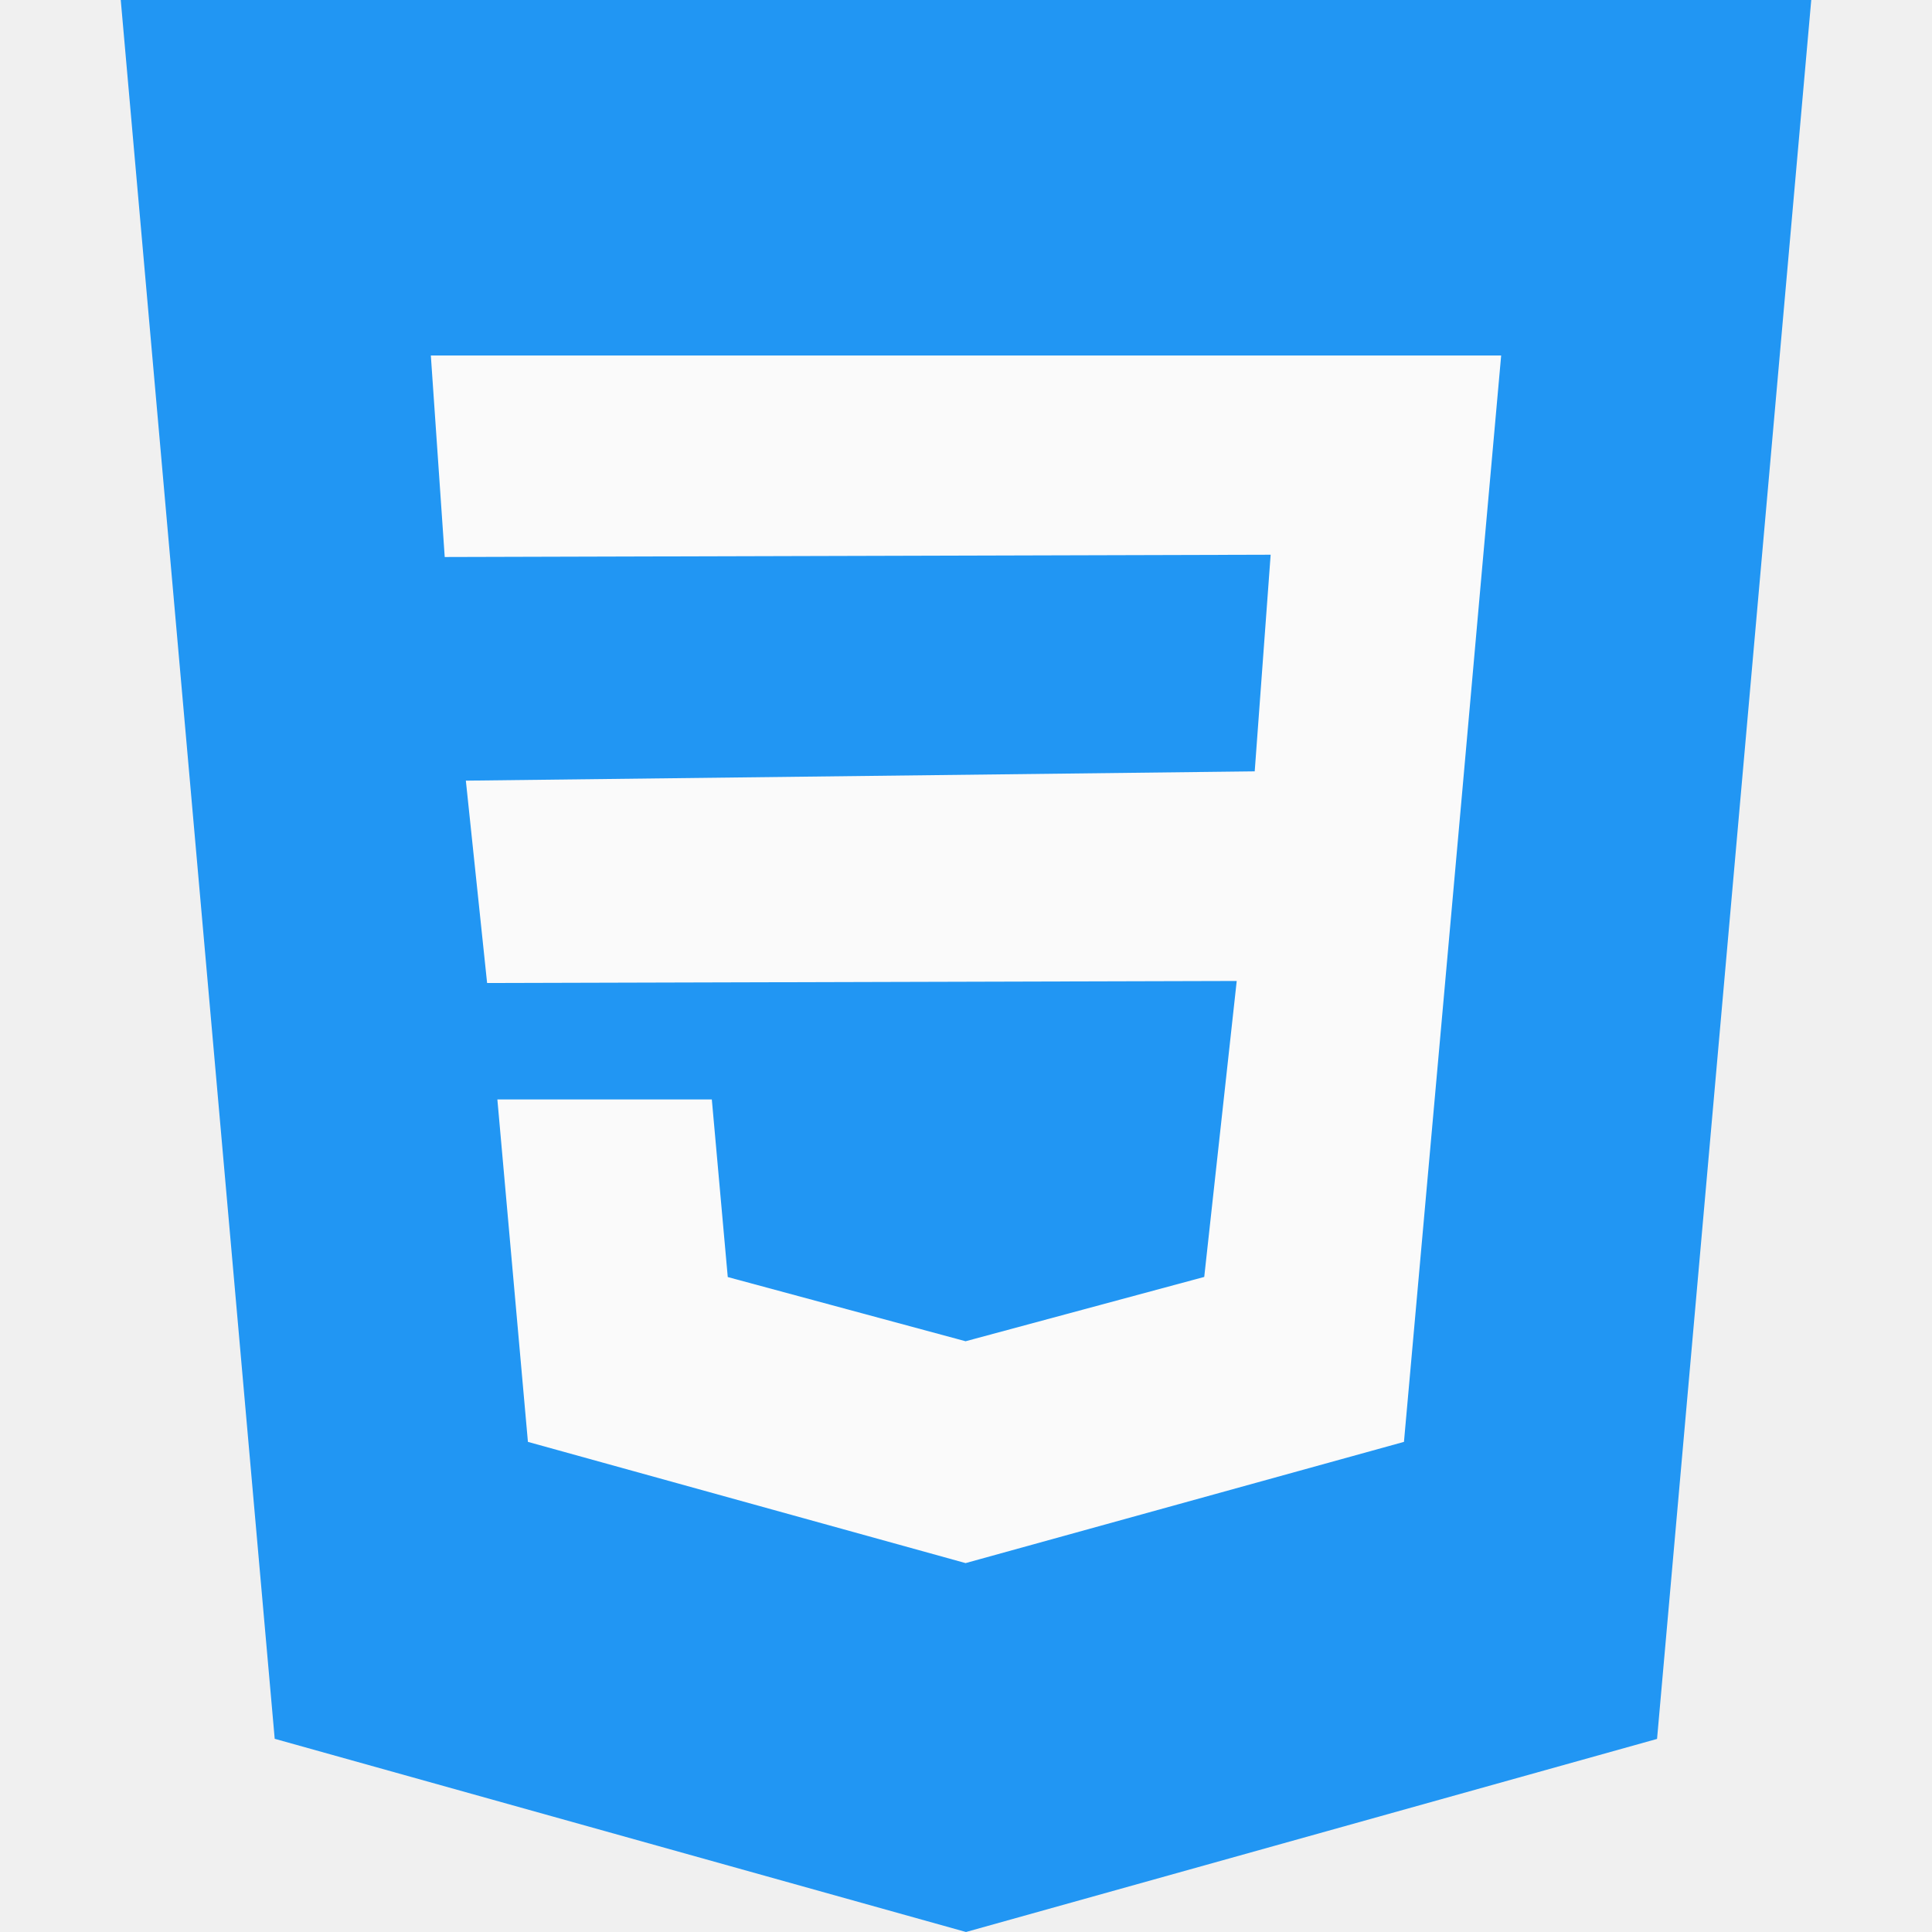
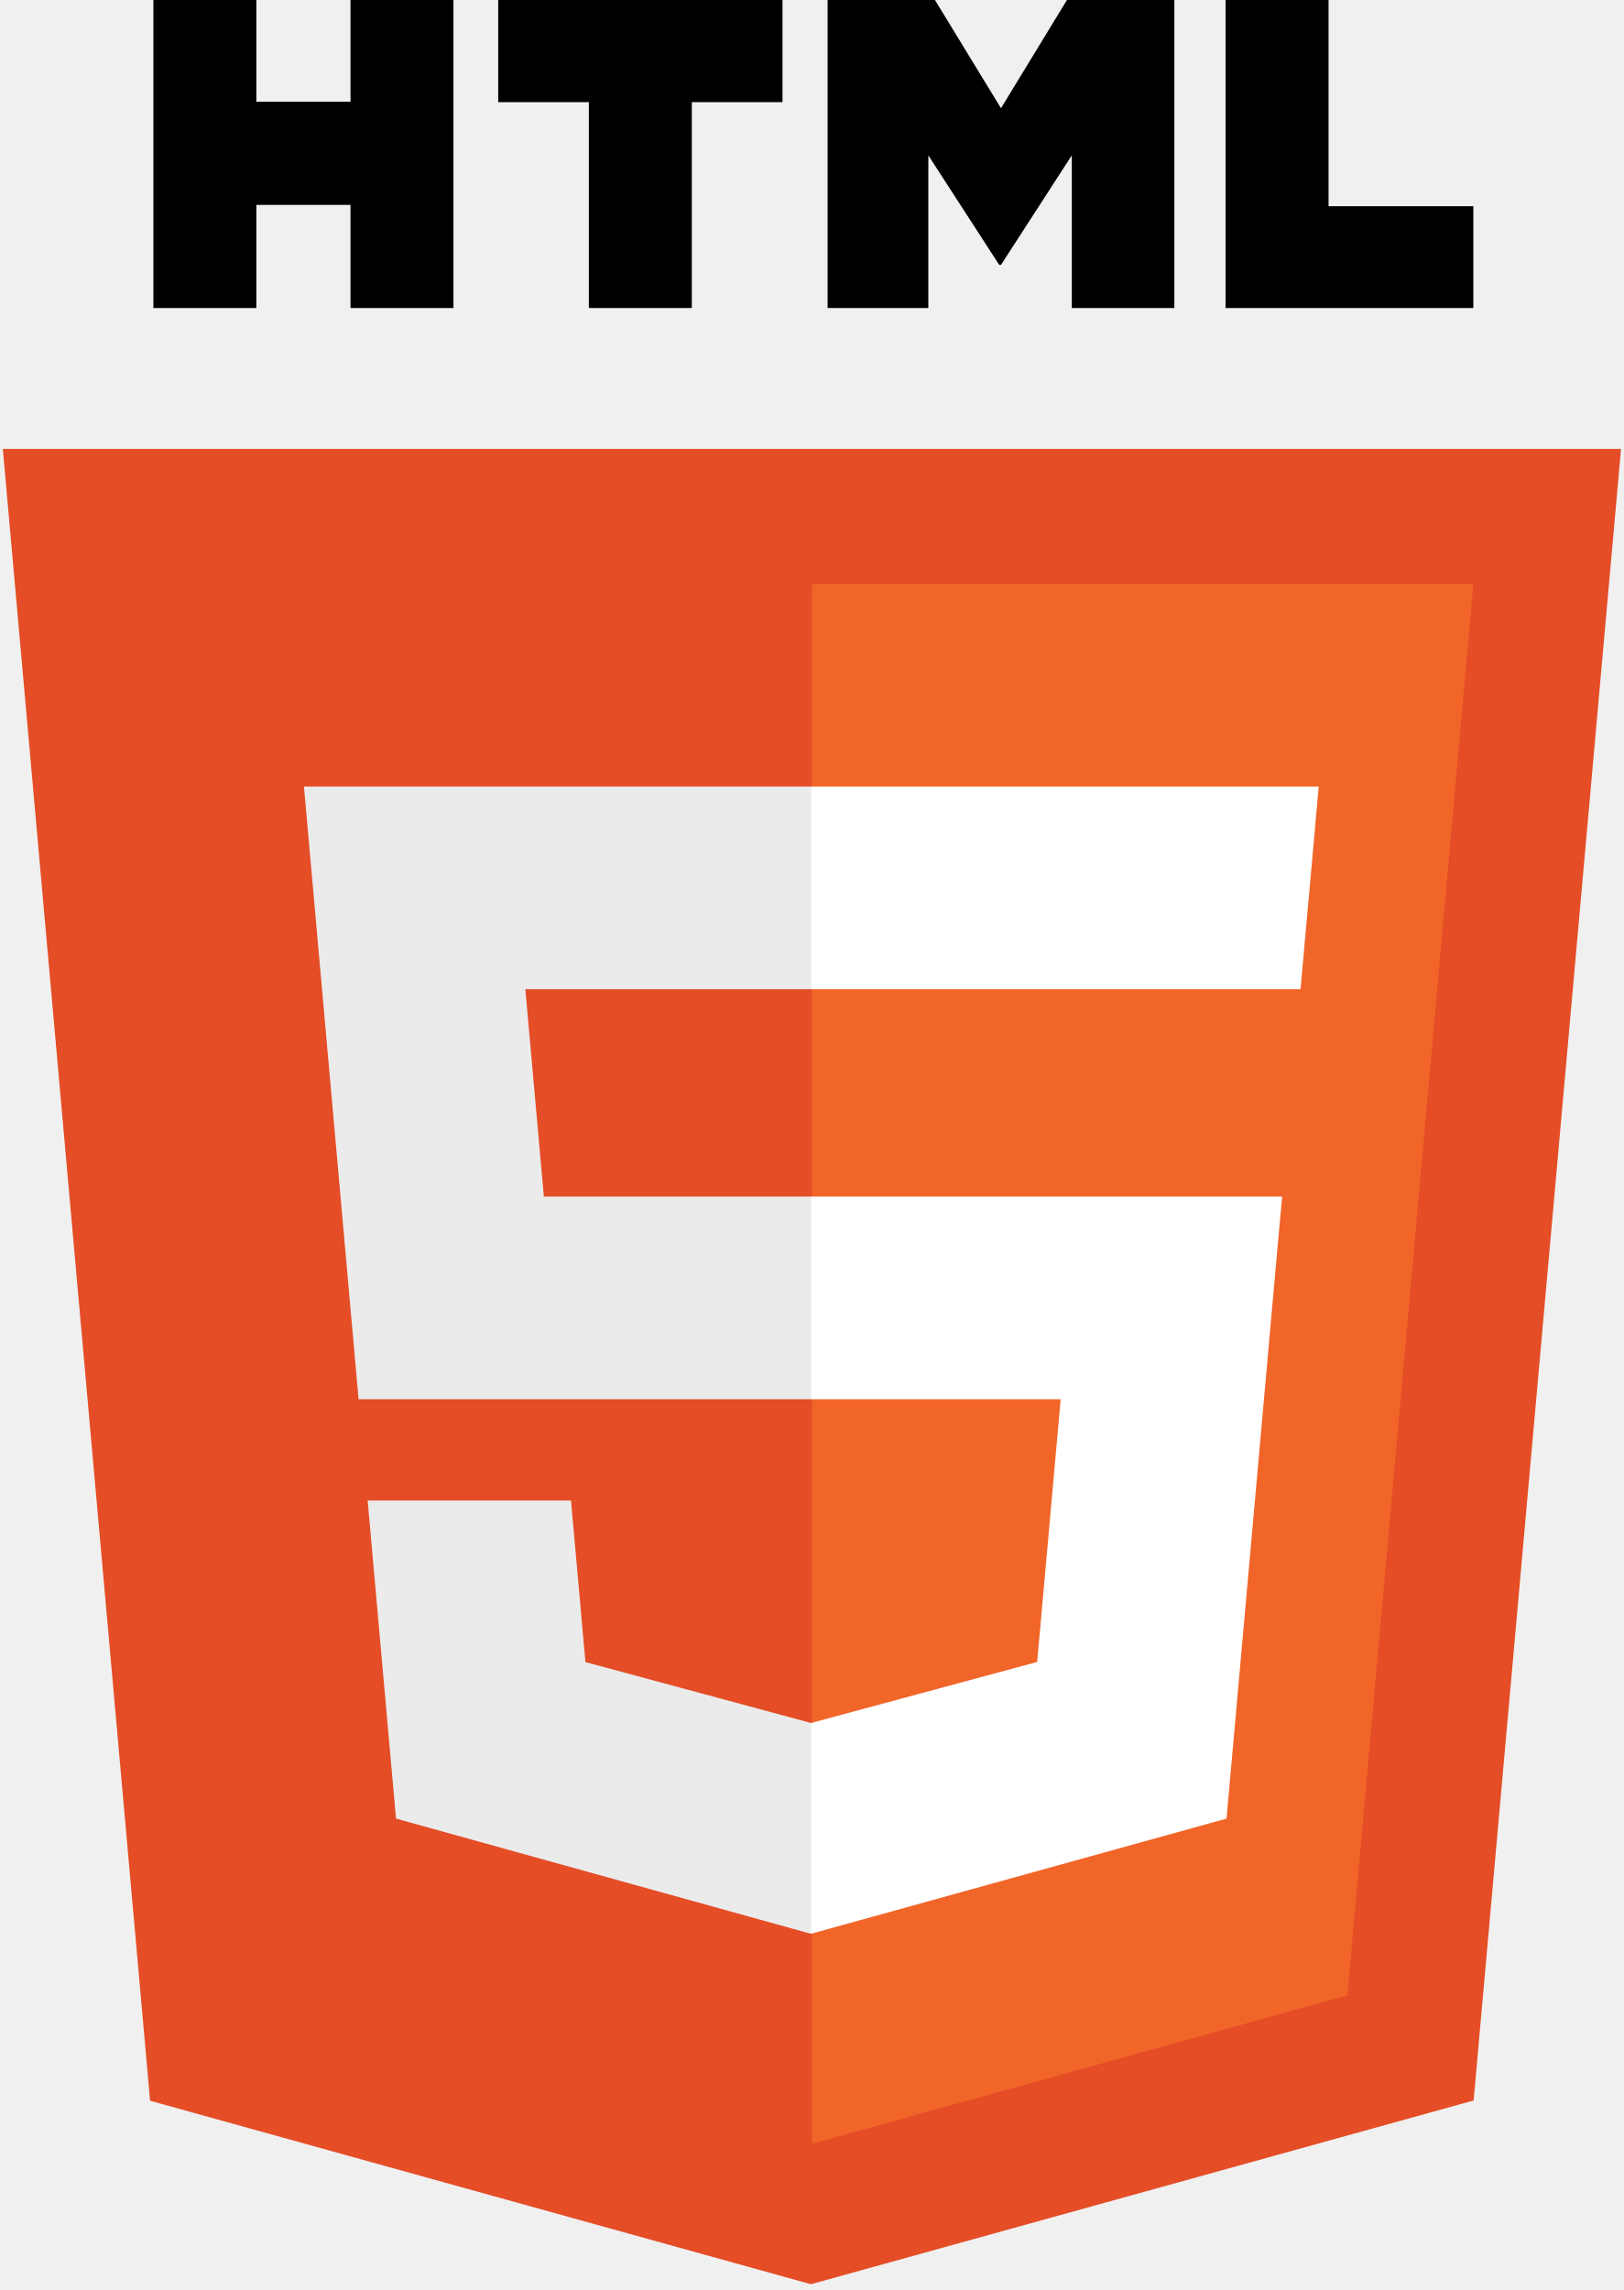
- <svg xmlns="http://www.w3.org/2000/svg" version="1.1" id="Capa_1" x="0px" y="0px" viewBox="0 0 512 512" style="enable-background:new 0 0 512 512;" xml:space="preserve">
-   <polygon style="fill:#2196F3;" points="32,0 72.8,460.8 256,512 439.136,460.832 480,0 " />
-   <polygon style="fill:#FAFAFA;" points="392.768,150.688 387.616,208.576 372.064,382.112 256,414.208 255.904,414.24   139.904,382.112 131.808,291.36 188.64,291.36 192.864,338.432 255.936,355.456 255.968,355.424 319.136,338.4 327.744,259.968   129.088,260.512 123.456,206.88 332.512,204.416 336.736,147.008 117.856,147.616 114.176,94.208 256,94.208 397.824,94.208 " />
+ <svg xmlns="http://www.w3.org/2000/svg" width="256px" height="361px" viewBox="0 0 256 361" version="1.1" preserveAspectRatio="xMidYMid">
  <g>
- </g>
-   <g>
- </g>
-   <g>
- </g>
-   <g>
- </g>
-   <g>
- </g>
-   <g>
- </g>
-   <g>
- </g>
-   <g>
- </g>
-   <g>
- </g>
-   <g>
- </g>
-   <g>
- </g>
-   <g>
- </g>
-   <g>
- </g>
-   <g>
- </g>
-   <g>
- </g>
+     <path d="M255.555,70.766 L232.314,331.125 L127.844,360.088 L23.662,331.166 L0.445,70.766 L255.555,70.766 L255.555,70.766 Z" fill="#E44D26" />
+     <path d="M128,337.95 L212.417,314.547 L232.278,92.057 L128,92.057 L128,337.95 L128,337.95 Z" fill="#F16529" />
+     <path d="M82.82,155.932 L128,155.932 L128,123.995 L47.917,123.995 L48.681,132.563 L56.531,220.573 L128,220.573 L128,188.636 L85.739,188.636 L82.82,155.932 L82.82,155.932 Z" fill="#EBEBEB" />
+     <path d="M90.018,236.542 L57.958,236.542 L62.432,286.688 L127.853,304.849 L128,304.808 L128,271.58 L127.86,271.617 L92.292,262.013 L90.018,236.542 L90.018,236.542 Z" fill="#EBEBEB" />
+     <path d="M24.181,0 L40.411,0 L40.411,16.035 L55.257,16.035 L55.257,0 L71.488,0 L71.488,48.558 L55.258,48.558 L55.258,32.298 L40.411,32.298 L40.411,48.558 L24.181,48.558 L24.181,0 L24.181,0 L24.181,0 Z" fill="#000000" />
+     <path d="M92.831,16.103 L78.543,16.103 L78.543,0 L123.357,0 L123.357,16.103 L109.062,16.103 L109.062,48.558 L92.832,48.558 L92.832,16.103 L92.831,16.103 L92.831,16.103 Z" fill="#000000" />
+     <path d="M130.469,0 L147.393,0 L157.803,17.062 L168.203,0 L185.132,0 L185.132,48.558 L168.969,48.558 L168.969,24.49 L157.803,41.755 L157.524,41.755 L146.35,24.49 L146.35,48.558 L130.469,48.558 L130.469,0 L130.469,0 Z" fill="#000000" />
+     <path d="M193.21,0 L209.445,0 L209.445,32.508 L232.269,32.508 L232.269,48.558 L193.21,48.558 L193.21,0 L193.21,0 Z" fill="#000000" />
+     <path d="M127.89,220.573 L167.217,220.573 L163.509,261.993 L127.89,271.607 L127.89,304.833 L193.362,286.688 L193.843,281.292 L201.348,197.212 L202.127,188.636 L127.89,188.636 L127.89,220.573 L127.89,220.573 Z" fill="#FFFFFF" />
+     <path d="M127.89,155.854 L127.89,155.932 L205.033,155.932 L205.673,148.754 L207.129,132.563 L207.892,123.995 L127.89,123.995 L127.89,155.854 L127.89,155.854 Z" fill="#FFFFFF" />
+   </g>
</svg>
